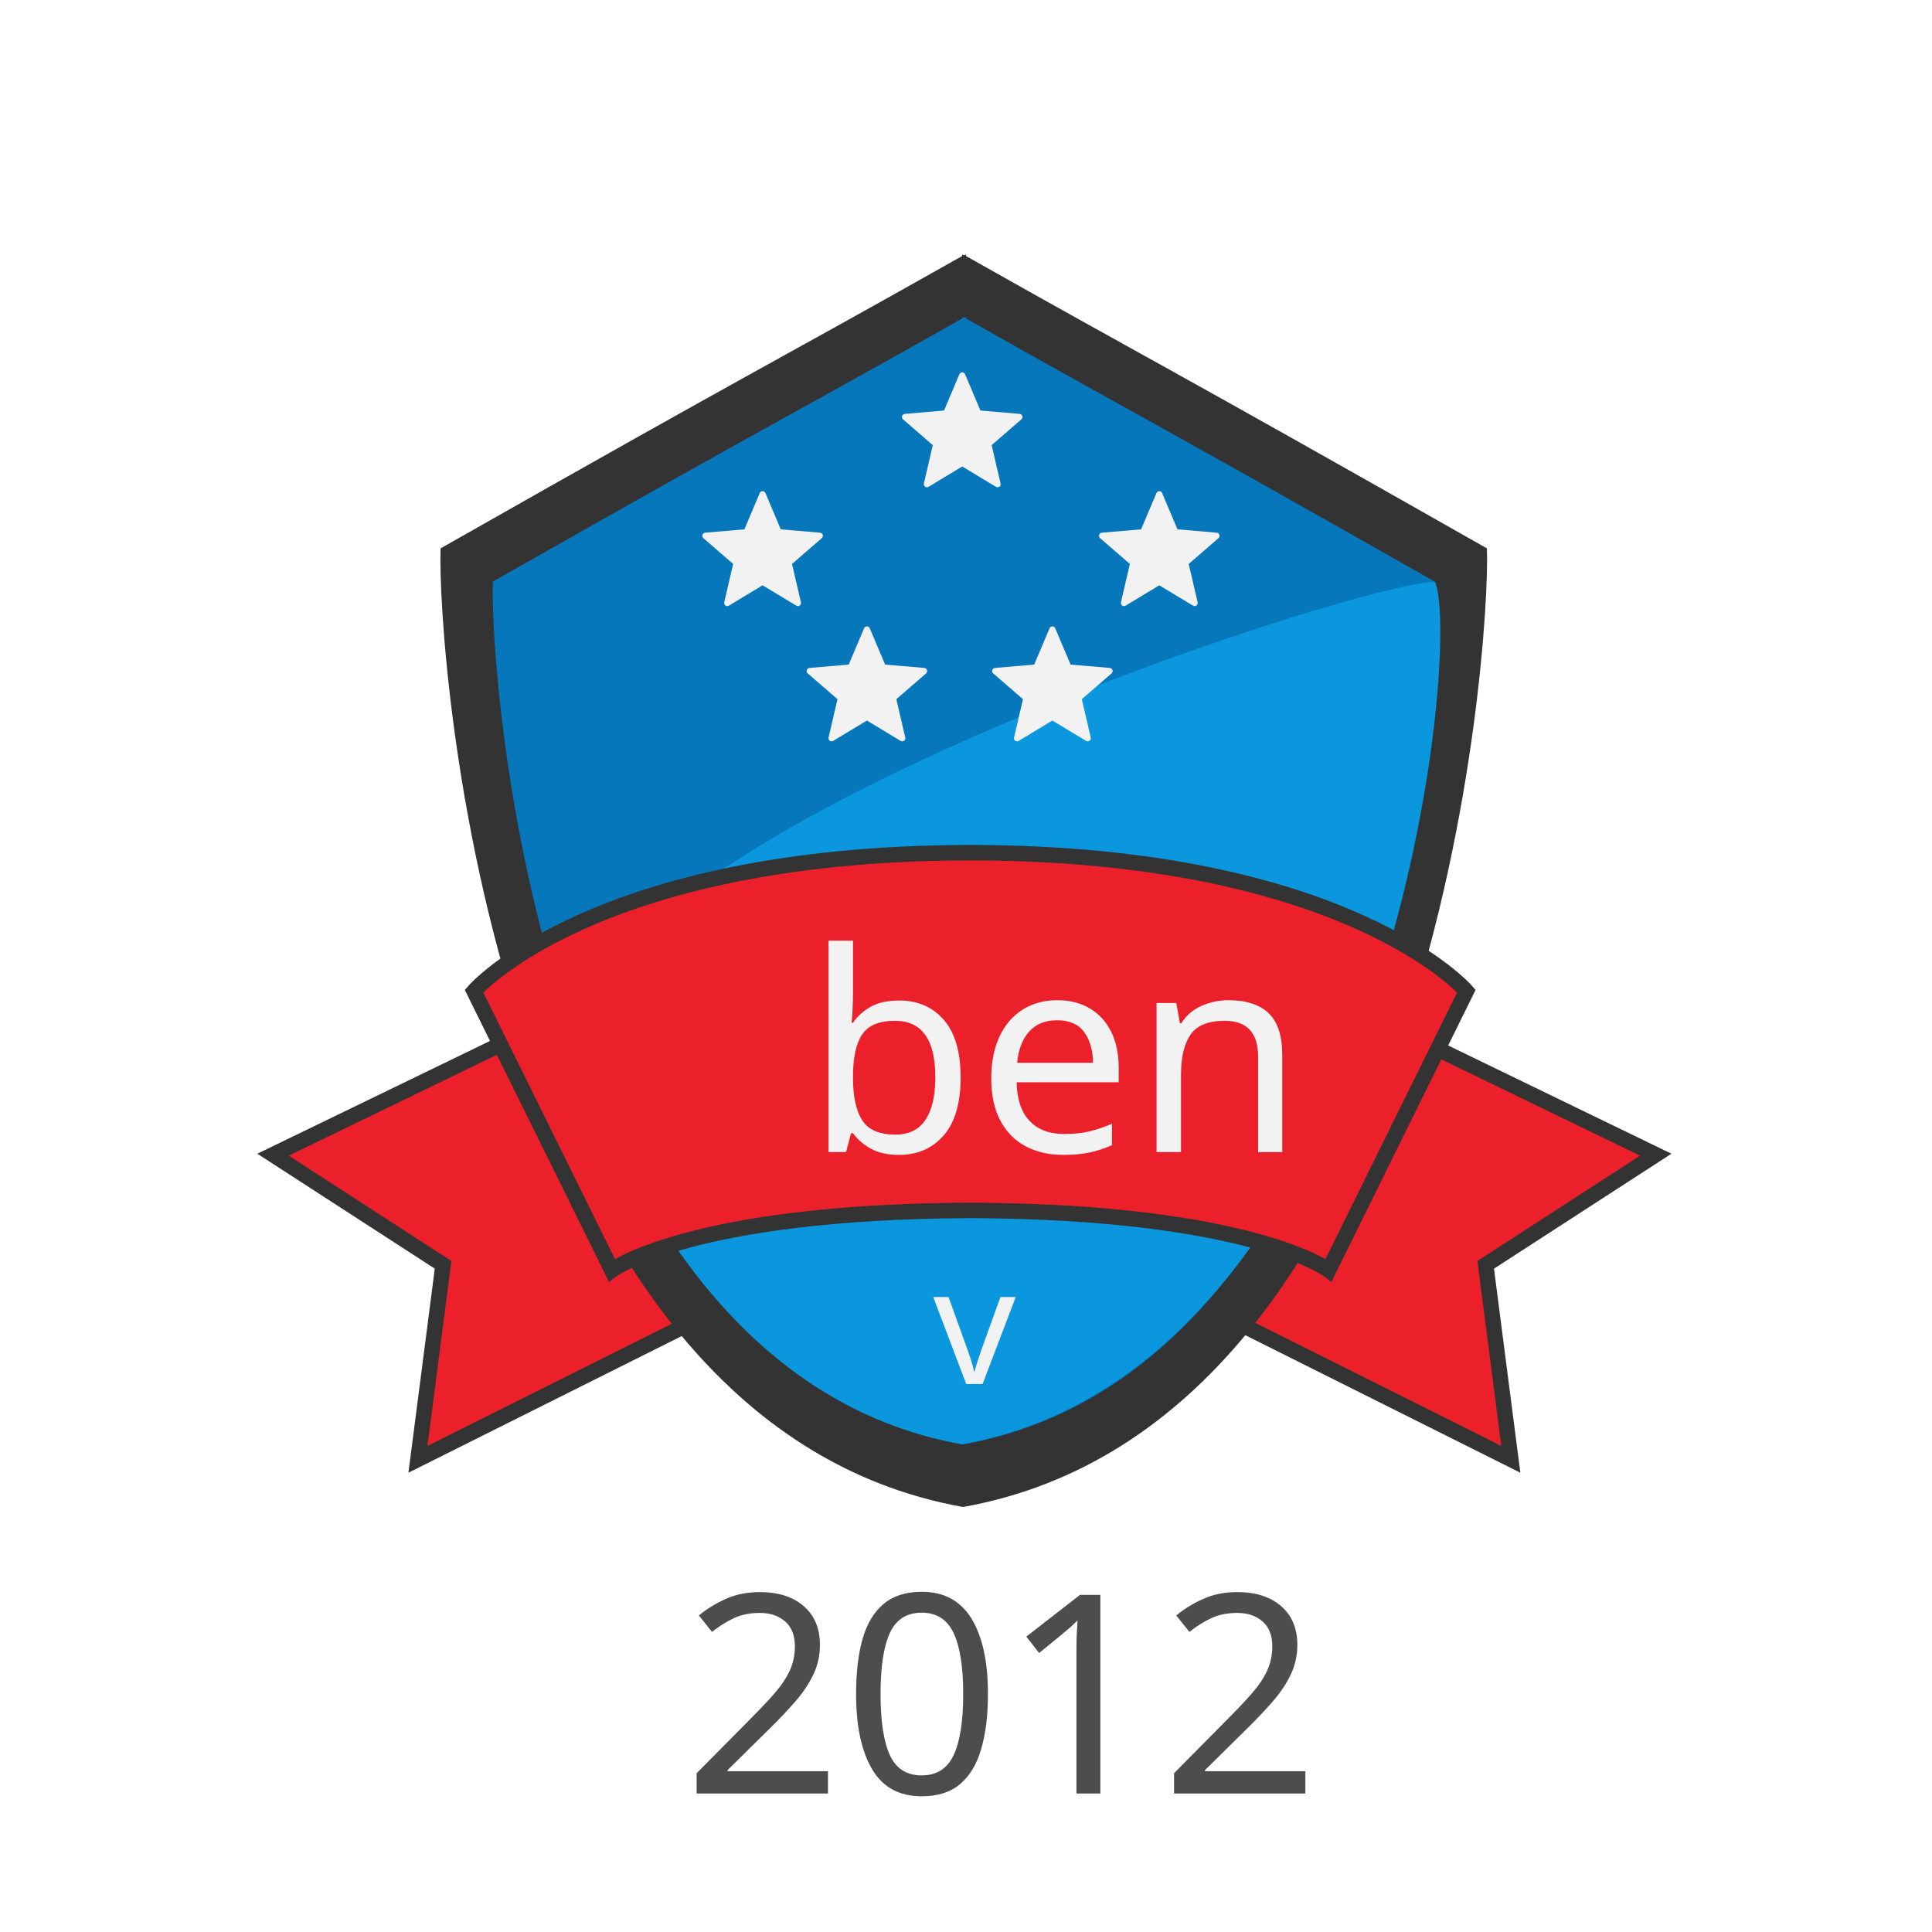
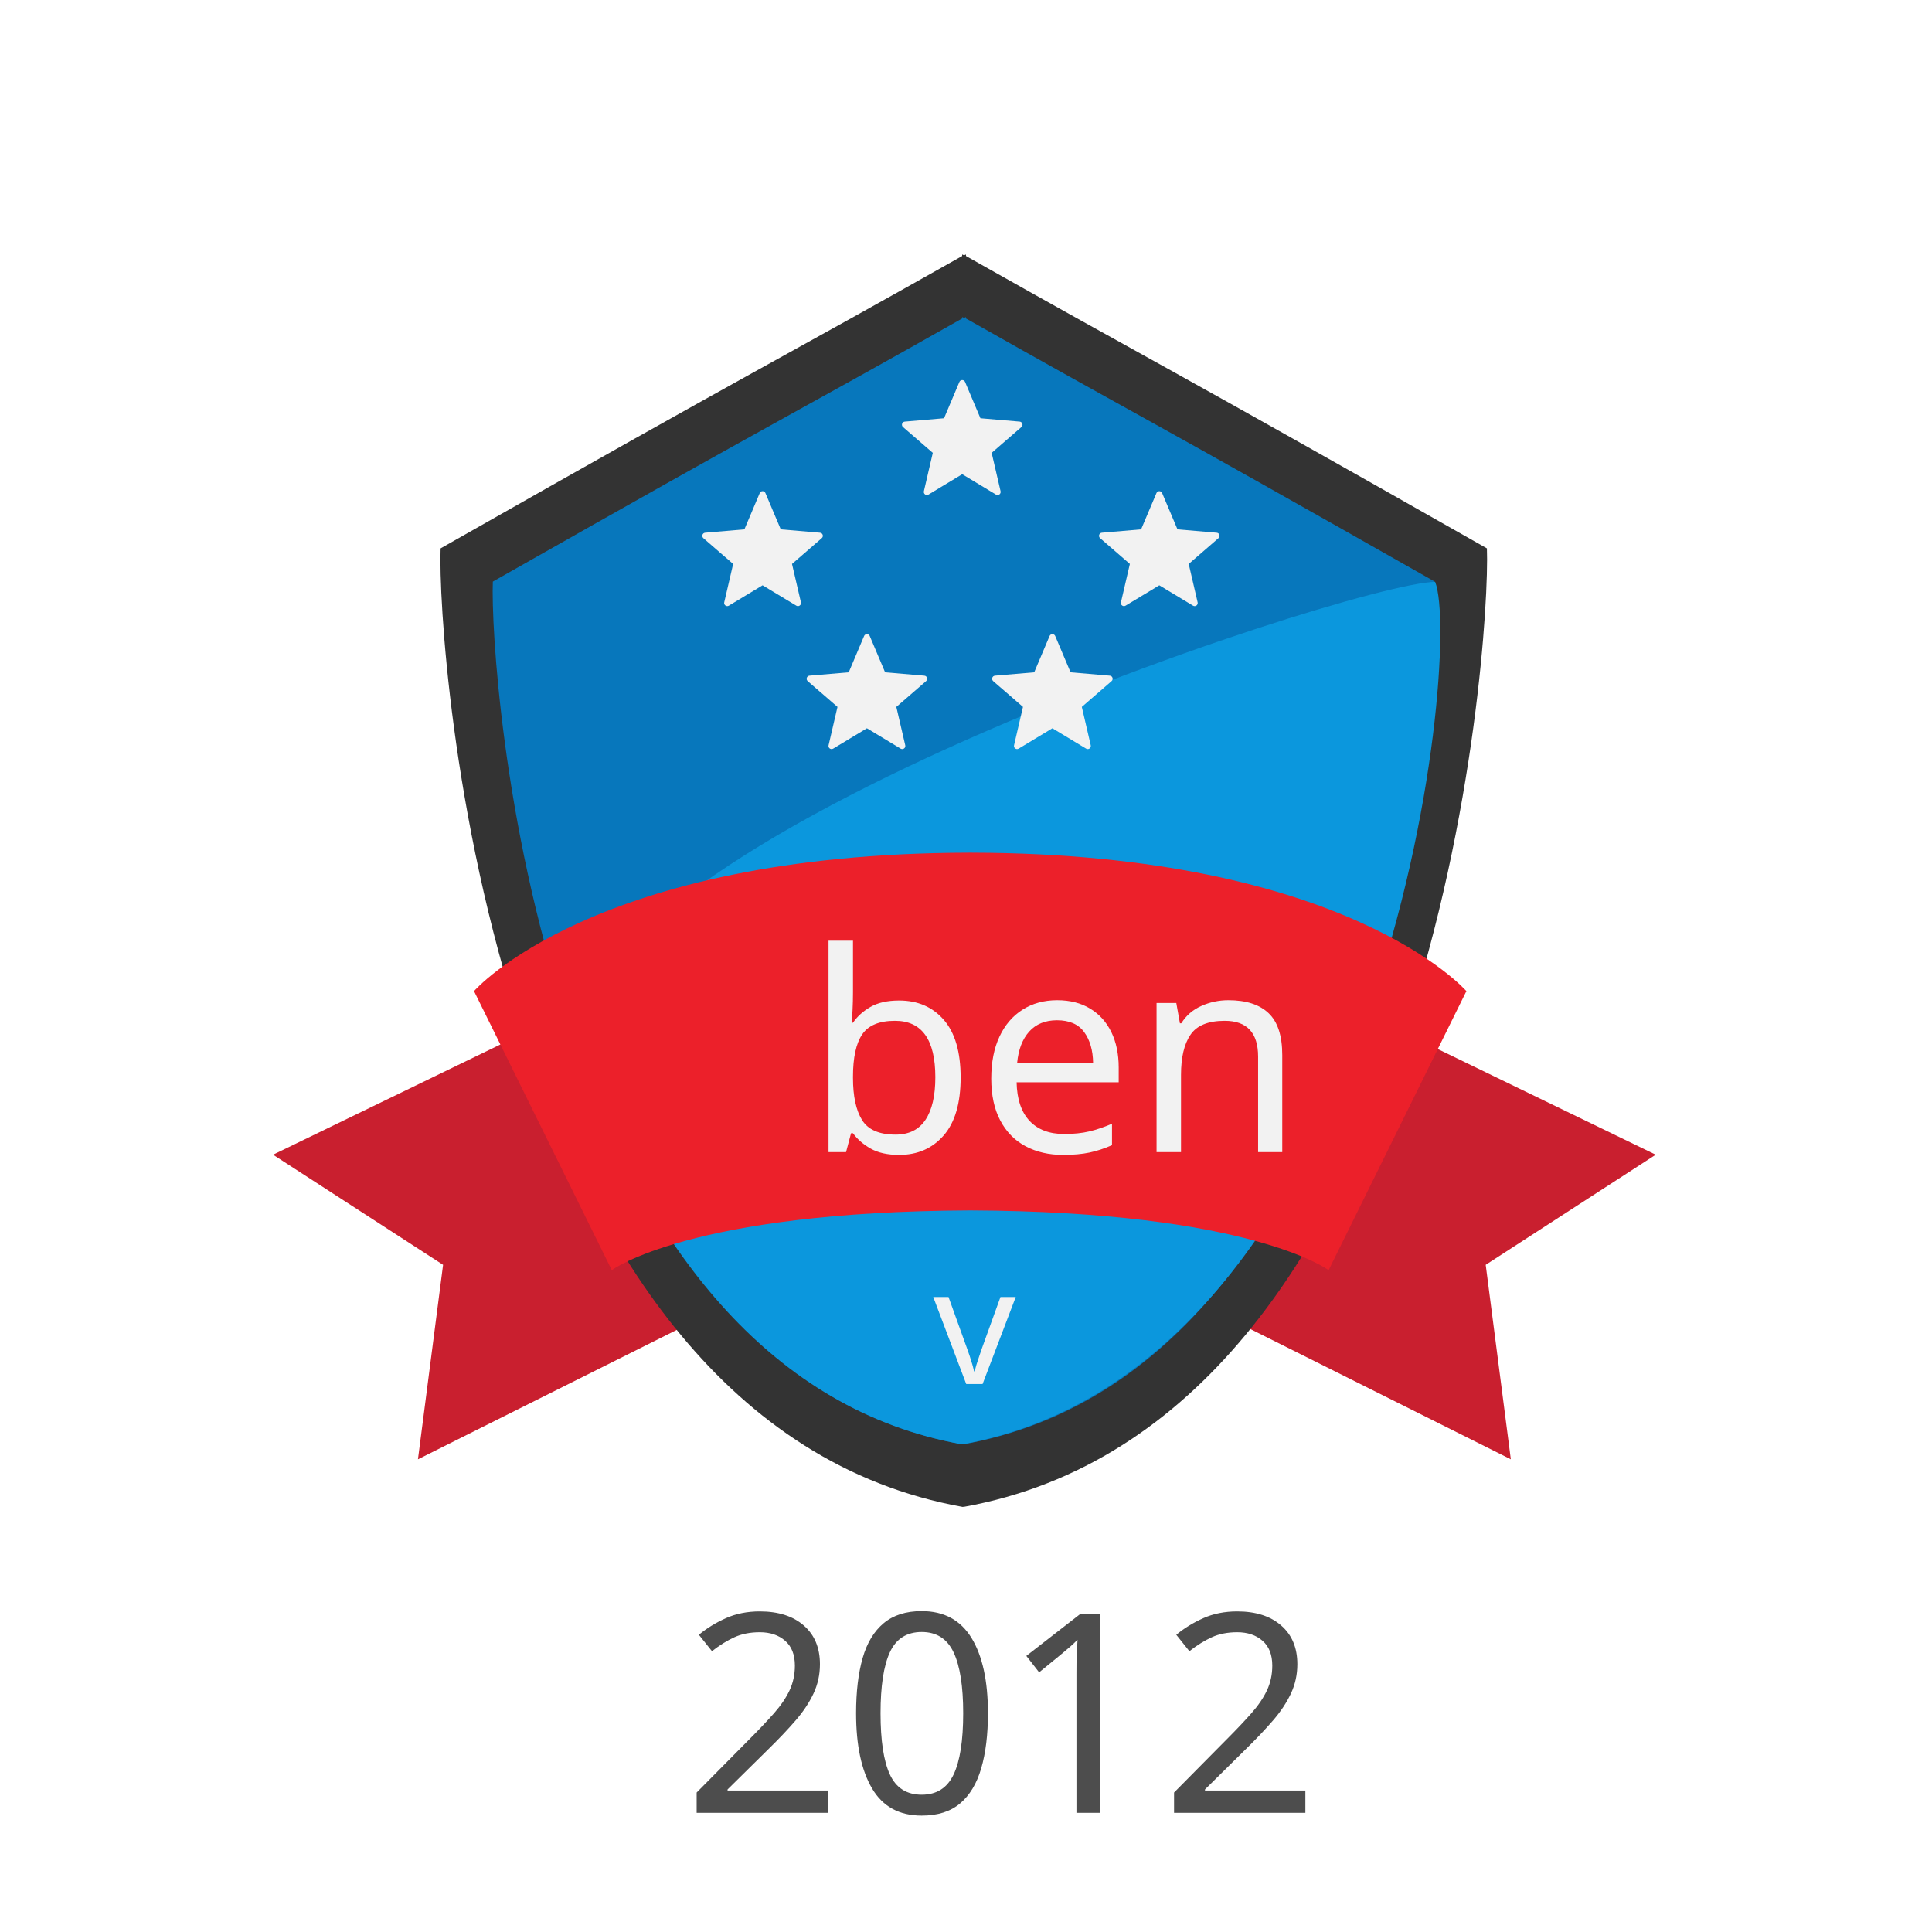
- <svg xmlns="http://www.w3.org/2000/svg" version="1.1" x="0px" y="0px" width="500px" height="500px" viewBox="-66.6 -65.833 500 500" overflow="visible" enable-background="new -66.6 -65.833 500 500" xml:space="preserve">
+ <svg xmlns="http://www.w3.org/2000/svg" version="1.1" x="0px" y="0px" width="500px" height="500px" viewBox="-70.667 -65.833 500 500" overflow="visible" enable-background="new -70.667 -65.833 500 500" xml:space="preserve">
  <defs>
</defs>
-   <polygon fill="#EC202A" stroke="#333333" stroke-width="4" stroke-miterlimit="10" points="361.899,233.001 290.734,198.5   249.067,274.167 324.4,311.833 317.898,261.501 " />
-   <polygon fill="#EC202A" stroke="#333333" stroke-width="4" stroke-miterlimit="10" points="4.067,233.001 75.232,198.5   116.899,274.167 41.566,311.833 48.068,261.501 " />
-   <path fill="#333333" d="M318.21,76.083C233.001,27.689,232.4,28.097,183.4,0.428V0c0,0.072-0.372,0.142-0.5,0.214  c-0.128-0.072-0.5-0.142-0.5-0.214v0.428c-49,27.669-49.764,27.262-134.973,75.656c-1,25.5,12.659,226.083,135.159,248.083  c-0.02-0.1,0.095-0.109,0.106,0C305.192,302.167,319.21,101.584,318.21,76.083z" />
-   <path fill="#0777BC" d="M304.701,84.684C228.012,41.129,227.4,41.496,183.4,16.594v-0.385c0,0.065-0.385,0.128-0.5,0.192  c-0.115-0.064-0.5-0.127-0.5-0.192v0.385c-44,24.902-44.767,24.535-121.455,68.09c-0.9,22.951,11.404,203.475,121.654,223.275  c-0.019-0.09,0.105-0.099,0.115,0C292.964,288.159,305.601,107.634,304.701,84.684z" />
-   <path fill="#0B97DD" d="M304.817,84.75C282.65,85.042,63.495,157.085,84.911,211.894c17.688,45.268,47.569,87.108,97.438,96.064  c-0.019-0.09-0.02-0.099-0.01,0C292.589,288.159,312.025,103.042,304.817,84.75z" />
-   <path fill="#EC202A" stroke="#333333" stroke-width="4" stroke-miterlimit="10" d="M312.9,190.667c0,0-30.801-35.625-128-35.827  c0,0,0-0.005,0-0.005c-0.139,0-0.273,0.002-0.412,0.002c-0.138,0-0.273-0.002-0.412-0.002c0,0,0,0.004,0,0.005  c-97.2,0.202-128,35.827-128,35.827l35.66,72.217c0,0,20.122-15.179,92.752-15.465c72.63,0.286,92.752,15.465,92.752,15.465  L312.9,190.667z" />
-   <rect x="82.316" y="258.752" fill="none" width="204.5" height="55.414" />
-   <text transform="matrix(1 0 0 1 174.9268 292.3521)" fill="#F2F2F2" font-family="'NBADetroitPistons'" font-size="42">v</text>
+   <polygon fill="#C91F2F" points="357.832,233.001 286.667,198.5 245,274.167 320.333,311.833 313.831,261.501 " />
+   <polygon fill="#C91F2F" points="0,233.001 71.165,198.5 112.832,274.167 37.499,311.833 44.001,261.501 " />
+   <path fill="#333333" d="M314.144,76.083c-85.209-48.394-85.811-47.986-134.811-75.656V0c0,0.072-0.372,0.142-0.5,0.214  c-0.128-0.072-0.5-0.142-0.5-0.214v0.428c-49,27.669-49.764,27.262-134.973,75.656c-1,25.5,12.659,226.083,135.159,248.083  c-0.02-0.1,0.095-0.109,0.106,0C301.125,302.167,315.144,101.584,314.144,76.083z" />
+   <path fill="#0777BC" d="M300.634,84.684c-76.688-43.555-77.301-43.188-121.301-68.09v-0.385c0,0.065-0.385,0.128-0.5,0.192  c-0.115-0.064-0.5-0.127-0.5-0.192v0.385c-44,24.902-44.767,24.535-121.455,68.09c-0.9,22.951,11.404,203.475,121.654,223.275  c-0.019-0.09,0.105-0.099,0.115,0C288.897,288.159,301.534,107.634,300.634,84.684z" />
+   <path fill="#0B97DD" d="M300.75,84.75c-22.167,0.292-241.322,72.336-219.906,127.145c17.688,45.268,47.569,87.108,97.438,96.064  c-0.019-0.09-0.02-0.099-0.01,0C288.522,288.159,307.958,103.042,300.75,84.75z" />
+   <path fill="#EC202A" d="M308.833,190.667c0,0-30.801-35.625-128-35.827v-0.005c-0.139,0-0.273,0.002-0.412,0.002  c-0.138,0-0.273-0.002-0.412-0.002v0.005c-97.2,0.202-128,35.827-128,35.827l35.66,72.217c0,0,20.122-15.179,92.752-15.465  c72.63,0.286,92.752,15.465,92.752,15.465L308.833,190.667z" />
+   <rect x="78.249" y="258.752" fill="none" width="204.5" height="55.414" />
+   <text transform="matrix(1 0 0 1 170.8599 292.3521)" fill="#F2F2F2" font-family="'NBADetroitPistons'" font-size="42">v</text>
  <g>
-     <rect x="77.578" y="174.734" fill="none" width="219.322" height="73.433" />
-     <text transform="matrix(1 0 0 1 141.6992 232.3325)" fill="#F2F2F2" font-family="'NBADetroitPistons'" font-size="72">ben</text>
+     <rect x="73.511" y="174.734" fill="none" width="219.322" height="73.433" />
+     <text transform="matrix(1 0 0 1 137.6323 232.3325)" fill="#F2F2F2" font-family="'NBADetroitPistons'" font-size="72">ben</text>
  </g>
  <g>
-     <rect x="72.578" y="340.725" fill="none" width="219.322" height="73.433" />
-     <text transform="matrix(1 0 0 1 110.2397 398.3247)" fill="#4D4D4D" font-family="'NBADetroitPistons'" font-size="72">2012</text>
+     <rect x="68.511" y="345.725" fill="none" width="219.322" height="73.433" />
+     <text transform="matrix(1 0 0 1 106.1729 403.3247)" fill="#4D4D4D" font-family="'NBADetroitPistons'" font-size="72">2012</text>
  </g>
-   <path fill="#F2F2F2" d="M131.492,61.77l3.971,9.392l10.158,0.868c0.703,0.062,0.992,0.947,0.453,1.407l-7.703,6.677l2.307,9.931  c0.166,0.688-0.586,1.235-1.188,0.867l-8.734-5.27l-8.733,5.27c-0.603,0.36-1.353-0.18-1.19-0.867l2.307-9.931l-7.71-6.677  c-0.531-0.468-0.243-1.345,0.462-1.407l10.157-0.868l3.972-9.392C130.295,61.115,131.217,61.115,131.492,61.77L131.492,61.77z   M131.492,61.77" />
-   <path fill="#F2F2F2" d="M234.158,61.77l3.971,9.392l10.158,0.868c0.703,0.062,0.992,0.947,0.453,1.407l-7.703,6.677l2.307,9.931  c0.166,0.688-0.586,1.235-1.188,0.867l-8.733-5.27l-8.733,5.27c-0.603,0.36-1.354-0.18-1.189-0.867l2.307-9.931l-7.71-6.677  c-0.53-0.468-0.243-1.345,0.462-1.407l10.157-0.868l3.972-9.392C232.961,61.115,233.883,61.115,234.158,61.77L234.158,61.77z   M234.158,61.77" />
-   <path fill="#F2F2F2" d="M158.492,96.77l3.971,9.392l10.158,0.868c0.703,0.062,0.992,0.947,0.453,1.407l-7.703,6.677l2.307,9.931  c0.166,0.688-0.586,1.235-1.188,0.867l-8.733-5.27l-8.733,5.27c-0.603,0.36-1.354-0.18-1.189-0.867l2.307-9.931l-7.71-6.677  c-0.53-0.468-0.243-1.345,0.462-1.407l10.157-0.868l3.972-9.392C157.296,96.115,158.218,96.115,158.492,96.77L158.492,96.77z   M158.492,96.77" />
-   <path fill="#F2F2F2" d="M206.493,96.77l3.971,9.392l10.158,0.868c0.703,0.062,0.992,0.947,0.453,1.407l-7.703,6.677l2.307,9.931  c0.166,0.688-0.586,1.235-1.188,0.867l-8.733-5.27l-8.733,5.27c-0.603,0.36-1.354-0.18-1.189-0.867l2.307-9.931l-7.71-6.677  c-0.53-0.468-0.243-1.345,0.462-1.407l10.157-0.868l3.972-9.392C205.296,96.115,206.218,96.115,206.493,96.77L206.493,96.77z   M206.493,96.77" />
-   <path fill="#F2F2F2" d="M183.159,31.02l3.971,9.392l10.158,0.868c0.703,0.062,0.992,0.947,0.453,1.407l-7.703,6.677l2.307,9.931  c0.166,0.688-0.586,1.235-1.188,0.867l-8.733-5.27l-8.733,5.27c-0.603,0.36-1.354-0.18-1.189-0.867l2.307-9.931l-7.71-6.677  c-0.53-0.468-0.243-1.345,0.462-1.407l10.157-0.868l3.972-9.392C181.962,30.365,182.884,30.365,183.159,31.02L183.159,31.02z   M183.159,31.02" />
+   <path fill="#F2F2F2" d="M127.425,61.77l3.971,9.392l10.158,0.868c0.703,0.062,0.992,0.947,0.453,1.407l-7.703,6.677l2.307,9.931  c0.166,0.688-0.586,1.235-1.188,0.867l-8.734-5.27l-8.733,5.27c-0.603,0.36-1.353-0.18-1.19-0.867l2.307-9.931l-7.71-6.677  c-0.531-0.468-0.243-1.345,0.462-1.407l10.157-0.868l3.972-9.392C126.229,61.115,127.15,61.115,127.425,61.77L127.425,61.77z   M127.425,61.77" />
+   <path fill="#F2F2F2" d="M230.091,61.77l3.971,9.392l10.158,0.868c0.703,0.062,0.992,0.947,0.453,1.407l-7.703,6.677l2.307,9.931  c0.166,0.688-0.586,1.235-1.188,0.867l-8.733-5.27l-8.733,5.27c-0.603,0.36-1.354-0.18-1.189-0.867l2.307-9.931l-7.71-6.677  c-0.53-0.468-0.243-1.345,0.462-1.407l10.157-0.868l3.972-9.392C228.895,61.115,229.816,61.115,230.091,61.77L230.091,61.77z   M230.091,61.77" />
+   <path fill="#F2F2F2" d="M154.425,98.77l3.971,9.392l10.158,0.868c0.703,0.062,0.992,0.947,0.453,1.407l-7.703,6.677l2.307,9.931  c0.166,0.688-0.586,1.235-1.188,0.867l-8.733-5.27l-8.733,5.27c-0.603,0.36-1.354-0.18-1.189-0.867l2.307-9.931l-7.71-6.677  c-0.53-0.468-0.243-1.345,0.462-1.407l10.157-0.868l3.972-9.392C153.229,98.115,154.151,98.115,154.425,98.77L154.425,98.77z   M154.425,98.77" />
+   <path fill="#F2F2F2" d="M202.426,98.77l3.971,9.392l10.158,0.868c0.703,0.062,0.992,0.947,0.453,1.407l-7.703,6.677l2.307,9.931  c0.166,0.688-0.586,1.235-1.188,0.867l-8.733-5.27l-8.733,5.27c-0.603,0.36-1.354-0.18-1.189-0.867l2.307-9.931l-7.71-6.677  c-0.53-0.468-0.243-1.345,0.462-1.407l10.157-0.868l3.972-9.392C201.229,98.115,202.151,98.115,202.426,98.77L202.426,98.77z   M202.426,98.77" />
+   <path fill="#F2F2F2" d="M179.092,33.02l3.971,9.392l10.158,0.868c0.703,0.062,0.992,0.947,0.453,1.407l-7.703,6.677l2.307,9.931  c0.166,0.688-0.586,1.235-1.188,0.867l-8.733-5.27l-8.733,5.27c-0.603,0.36-1.354-0.18-1.189-0.867l2.307-9.931l-7.71-6.677  c-0.53-0.468-0.243-1.345,0.462-1.407l10.157-0.868l3.972-9.392C177.896,32.365,178.817,32.365,179.092,33.02L179.092,33.02z   M179.092,33.02" />
</svg>
